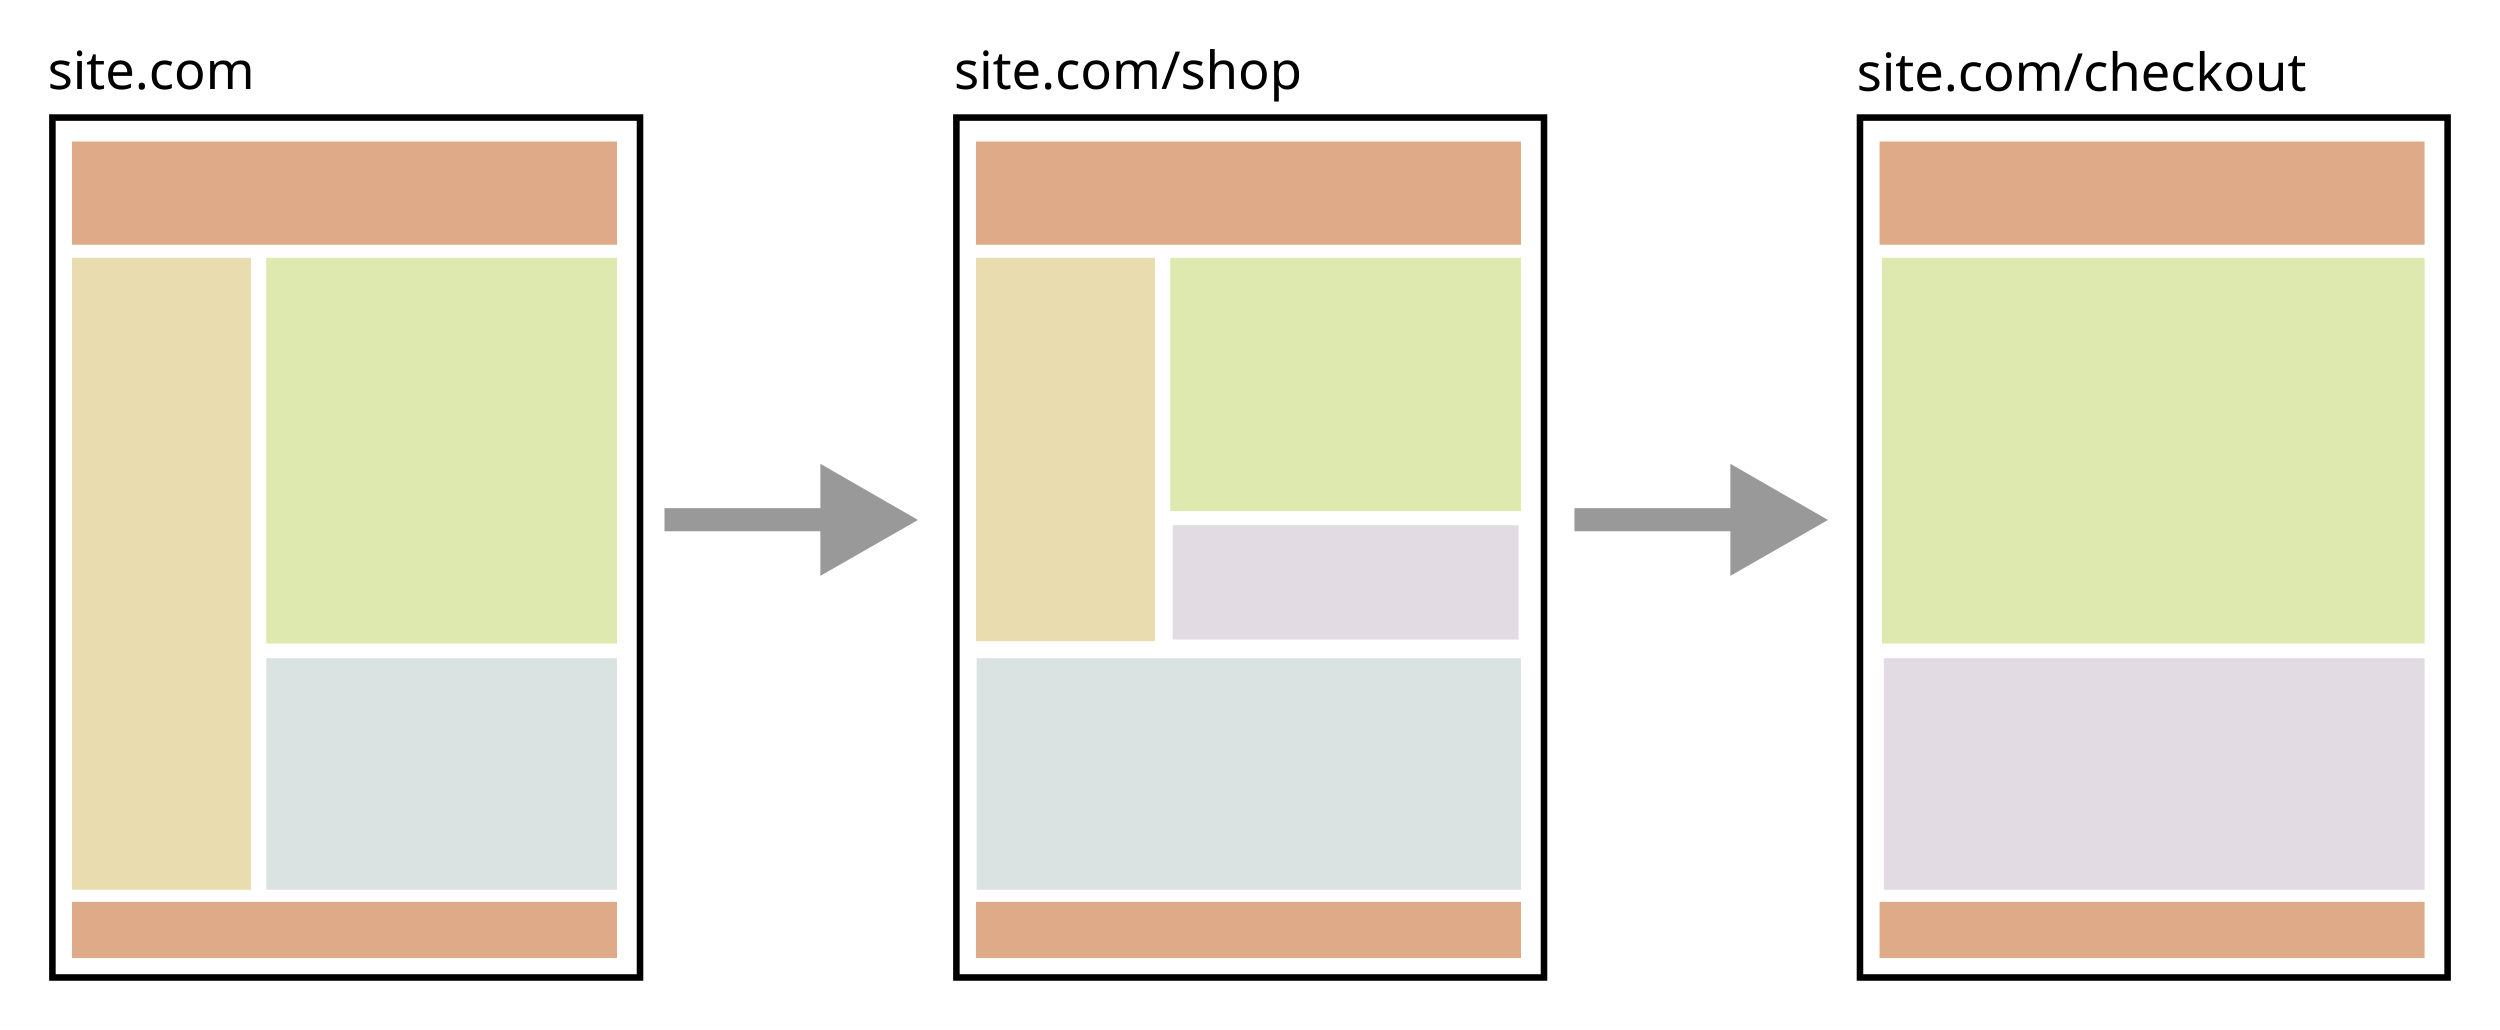
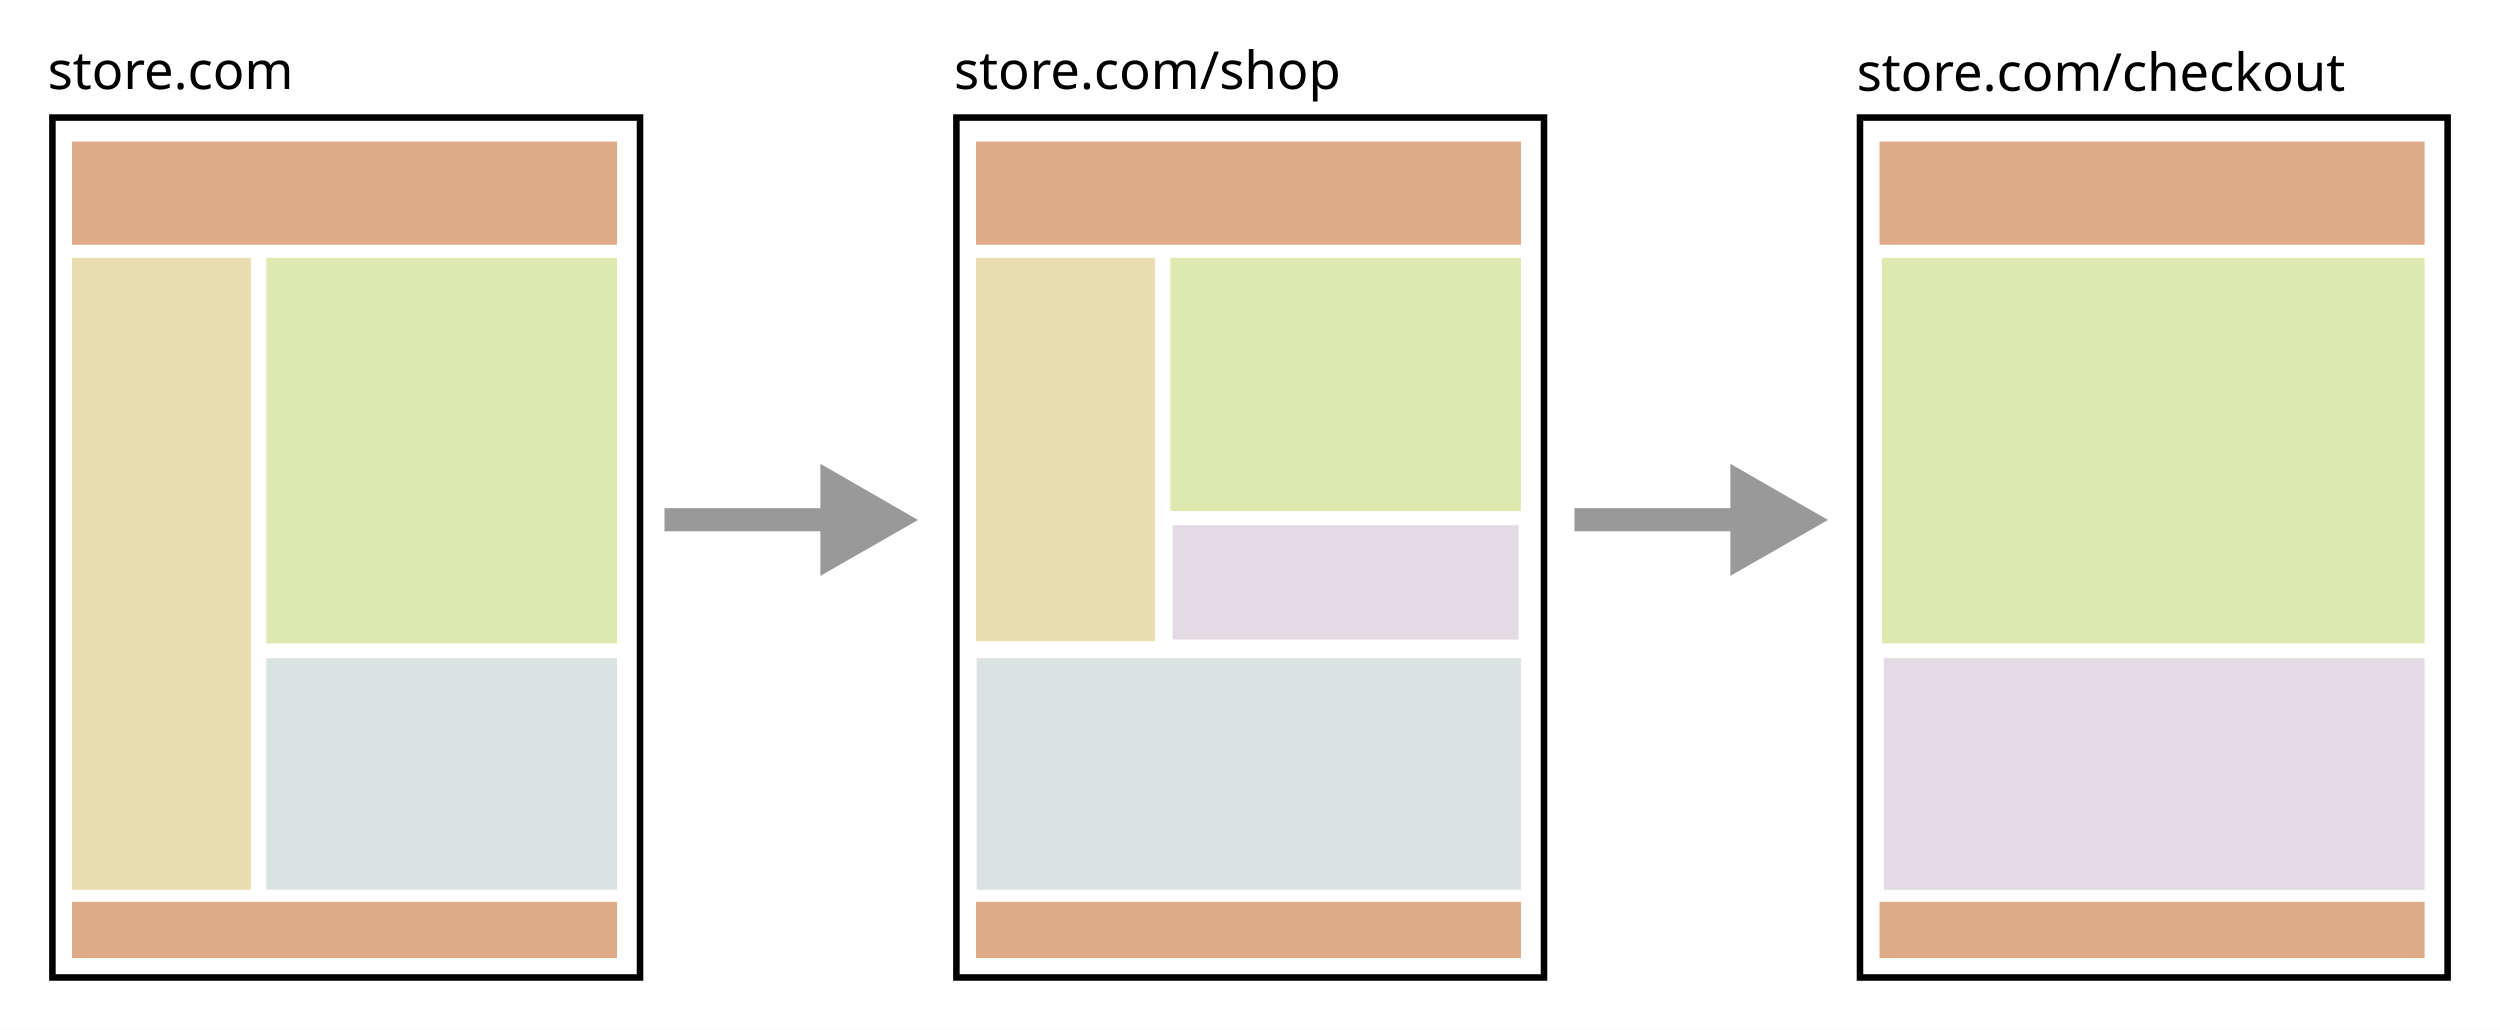
<svg xmlns="http://www.w3.org/2000/svg" width="763.353" height="314.466" viewBox="0 0 201.971 83.203">
  <path fill="#fff" d="M3e-7 0h201.971v83.203H3e-7z" />
  <path fill="none" stroke="#000" stroke-miterlimit="51" stroke-width=".529" d="M4.233 9.497h47.473v69.473H4.233z" />
  <path fill="#deaa87" d="M5.815 11.434h44.031v8.336H5.815zM5.815 72.86h44.031v4.54H5.815z" />
  <path fill="#e9ddaf" d="M5.815 20.829h14.459v51.057H5.815z" />
  <path fill="#dde9af" d="M21.513 20.829h28.333v31.157h-28.333z" />
  <path fill="#dbe3e2" d="M21.513 53.174h28.333v18.711h-28.333z" />
  <text x="9.883" y="175.038" stroke-width=".265" font-family="sans-serif" font-size="10.583" font-weight="400" letter-spacing="0" style="line-height:1.25" transform="translate(-6.03125 -167.8464)" word-spacing="0">
-     <tspan x="9.883" y="175.038" font-size="4.233">site.com</tspan>
+     <tspan x="9.883" y="175.038" font-size="4.233">store.com</tspan>
  </text>
  <path fill="none" stroke="#000" stroke-miterlimit="51" stroke-width=".529" d="M77.265 9.497h47.473v69.473h-47.473z" />
  <path fill="#deaa87" d="M78.846 11.434h44.031v8.336h-44.031zM78.846 72.86h44.031v4.54h-44.031z" />
  <path fill="#e9ddaf" d="M78.846 20.829h14.459v30.975h-14.459z" />
  <path fill="#dde9af" d="M94.544 20.829h28.333v20.461h-28.333z" />
  <path fill="#dbe3e2" d="M78.9 53.174h43.977v18.711h-43.977z" />
  <path fill="#e2dbe3" d="M94.743 42.428h27.94v9.241h-27.94z" />
  <text x="83.105" y="175.031" stroke-width=".265" font-family="sans-serif" font-size="10.583" font-weight="400" letter-spacing="0" style="line-height:1.25" transform="translate(-6.03125 -167.8464)" word-spacing="0">
-     <tspan x="83.105" y="175.031" font-size="4.233">site.com/shop</tspan>
+     <tspan x="83.105" y="175.031" font-size="4.233">store.com/shop</tspan>
  </text>
  <path fill="none" stroke="#000" stroke-miterlimit="51" stroke-width=".529" d="M150.265 9.497h47.473v69.473h-47.473z" />
  <path fill="#deaa87" d="M151.846 11.434h44.031v8.336h-44.031zM151.846 72.86h44.031v4.54h-44.031z" />
  <path fill="#dde9af" d="M152.046 20.829h43.832v31.157h-43.832z" />
  <path fill="#e2dbe3" d="M152.191 53.174h43.686v18.711h-43.686z" />
  <text x="156.032" y="175.177" stroke-width=".265" font-family="sans-serif" font-size="10.583" font-weight="400" letter-spacing="0" style="line-height:1.25" transform="translate(-6.03125 -167.8464)" word-spacing="0">
-     <tspan x="156.032" y="175.177" font-size="4.233">site.com/checkout</tspan>
+     <tspan x="156.032" y="175.177" font-size="4.233">store.com/checkout</tspan>
  </text>
  <path fill="#999" d="M74.163 42.008l-7.887-4.539v3.583h-12.594V42.918h12.594v3.604zM147.68 42.008l-7.887-4.539v3.583h-12.594V42.918h12.594v3.604z" />
</svg>
